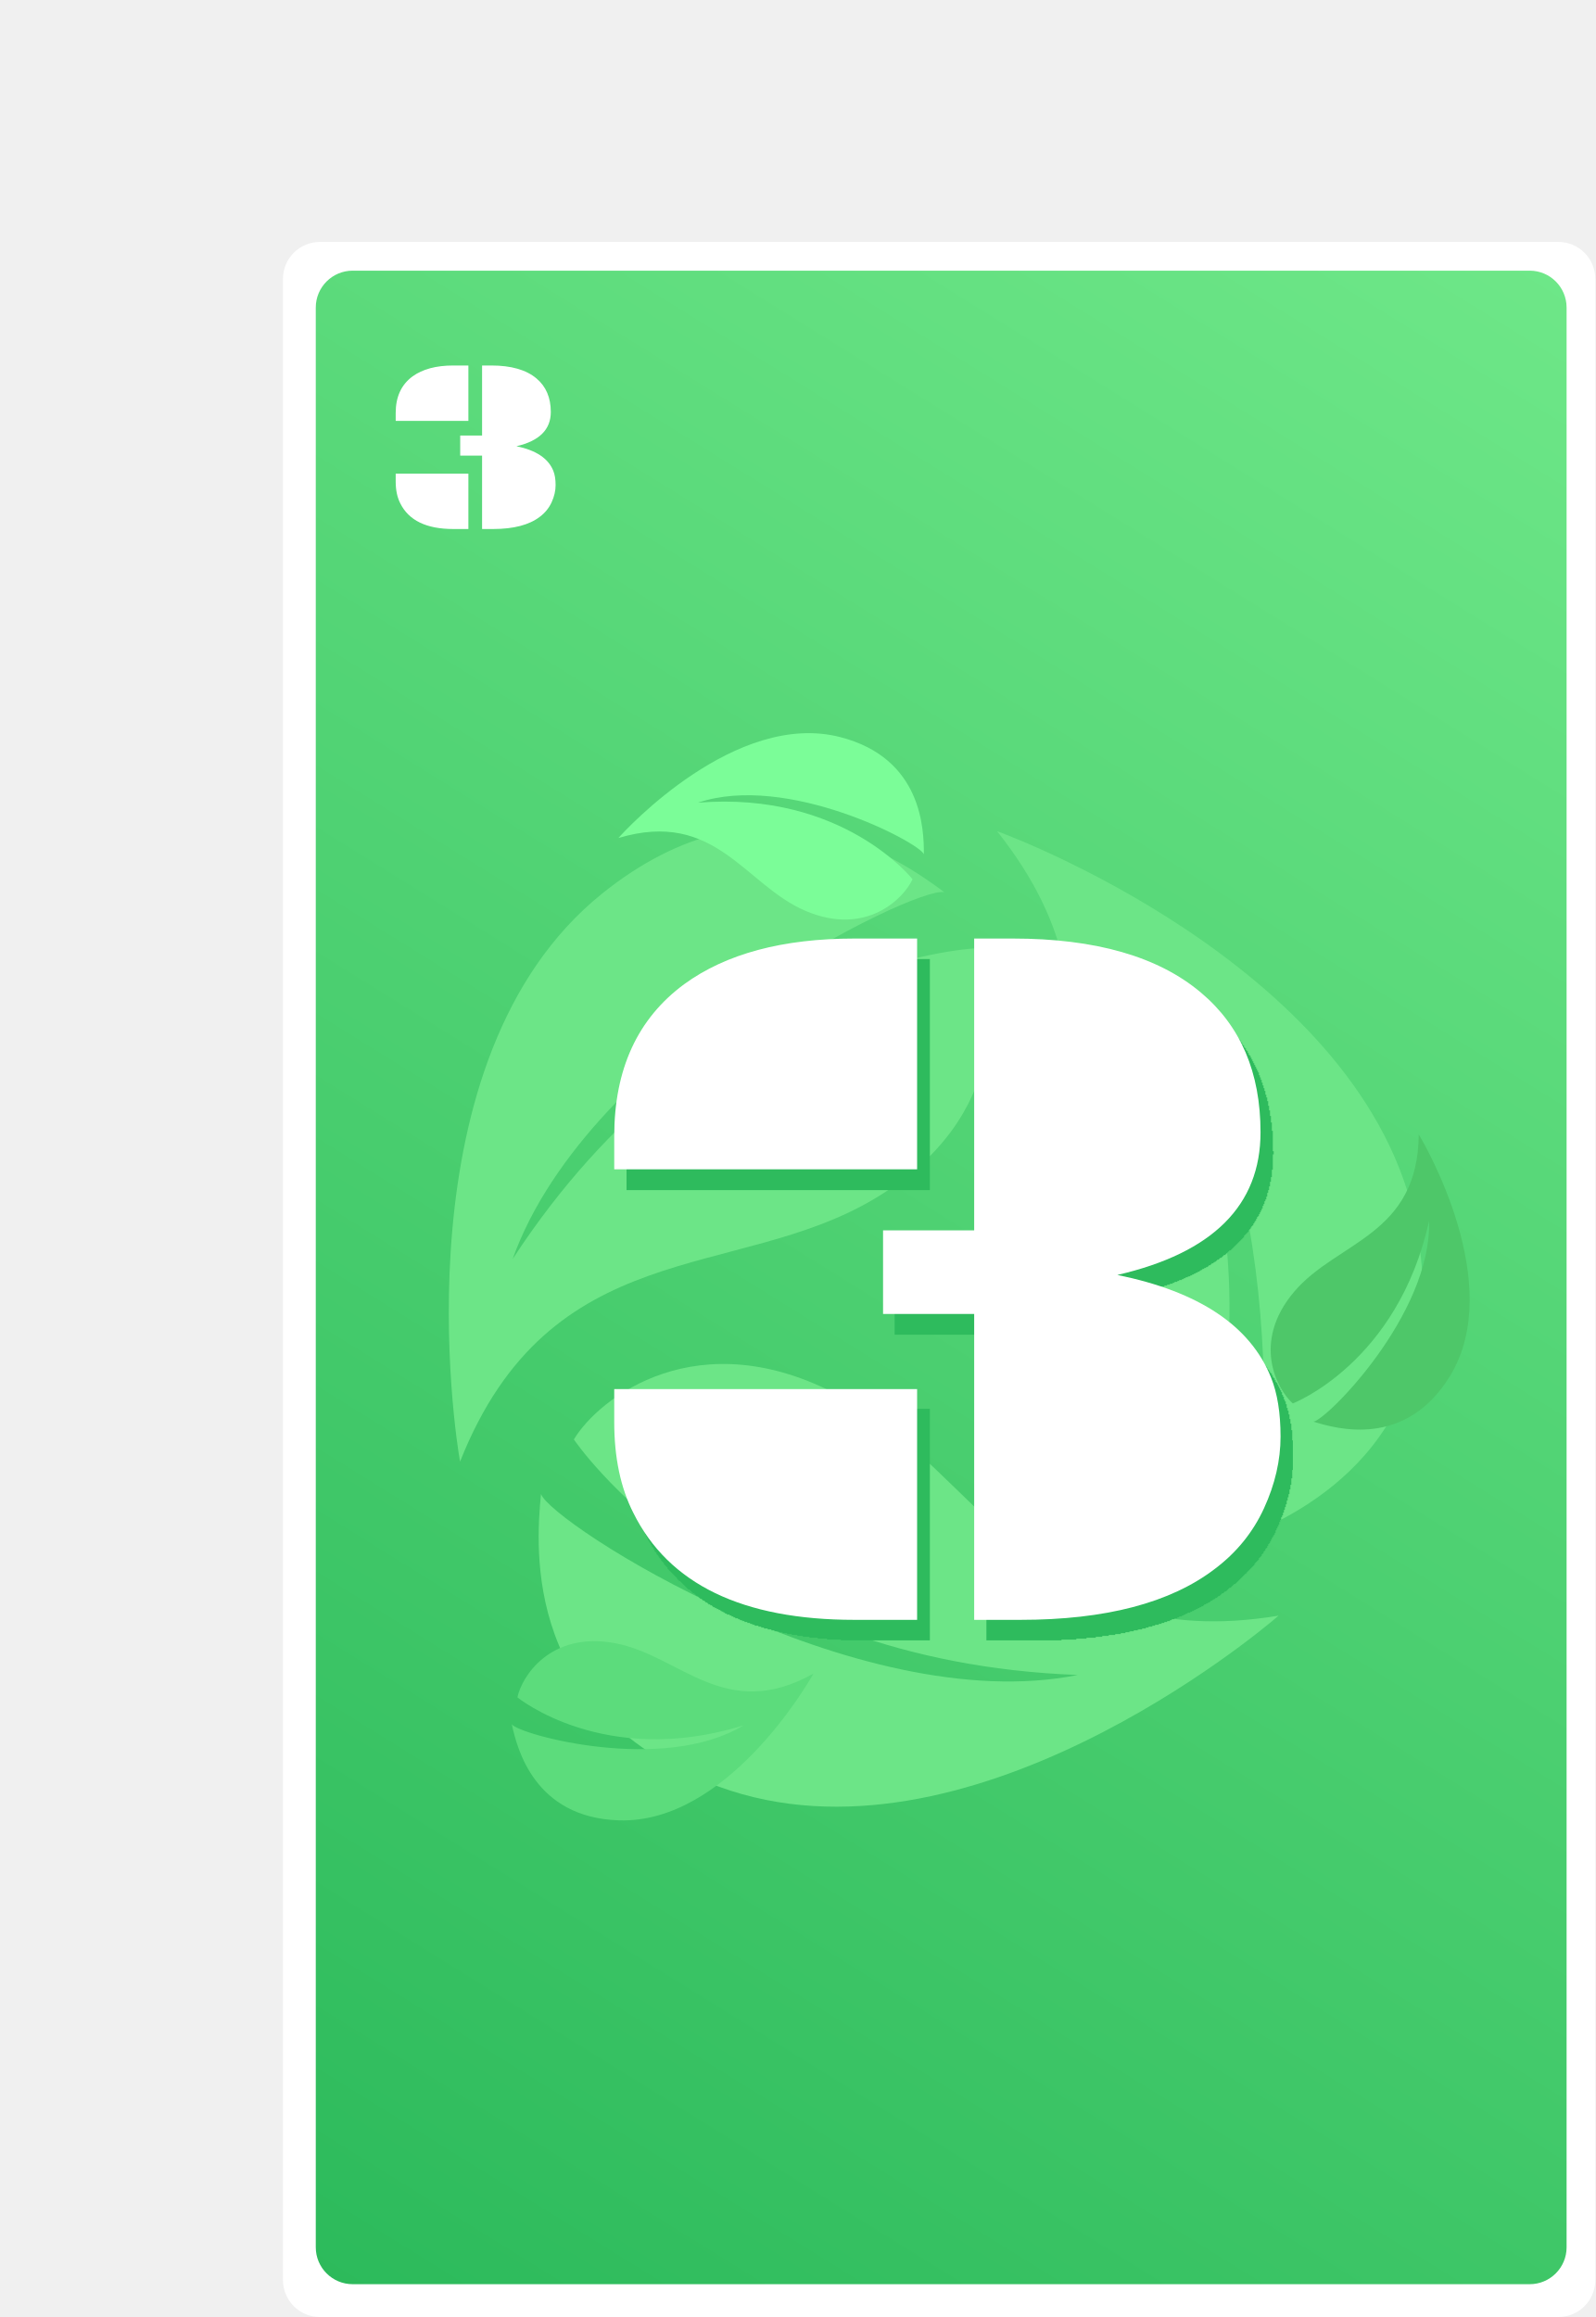
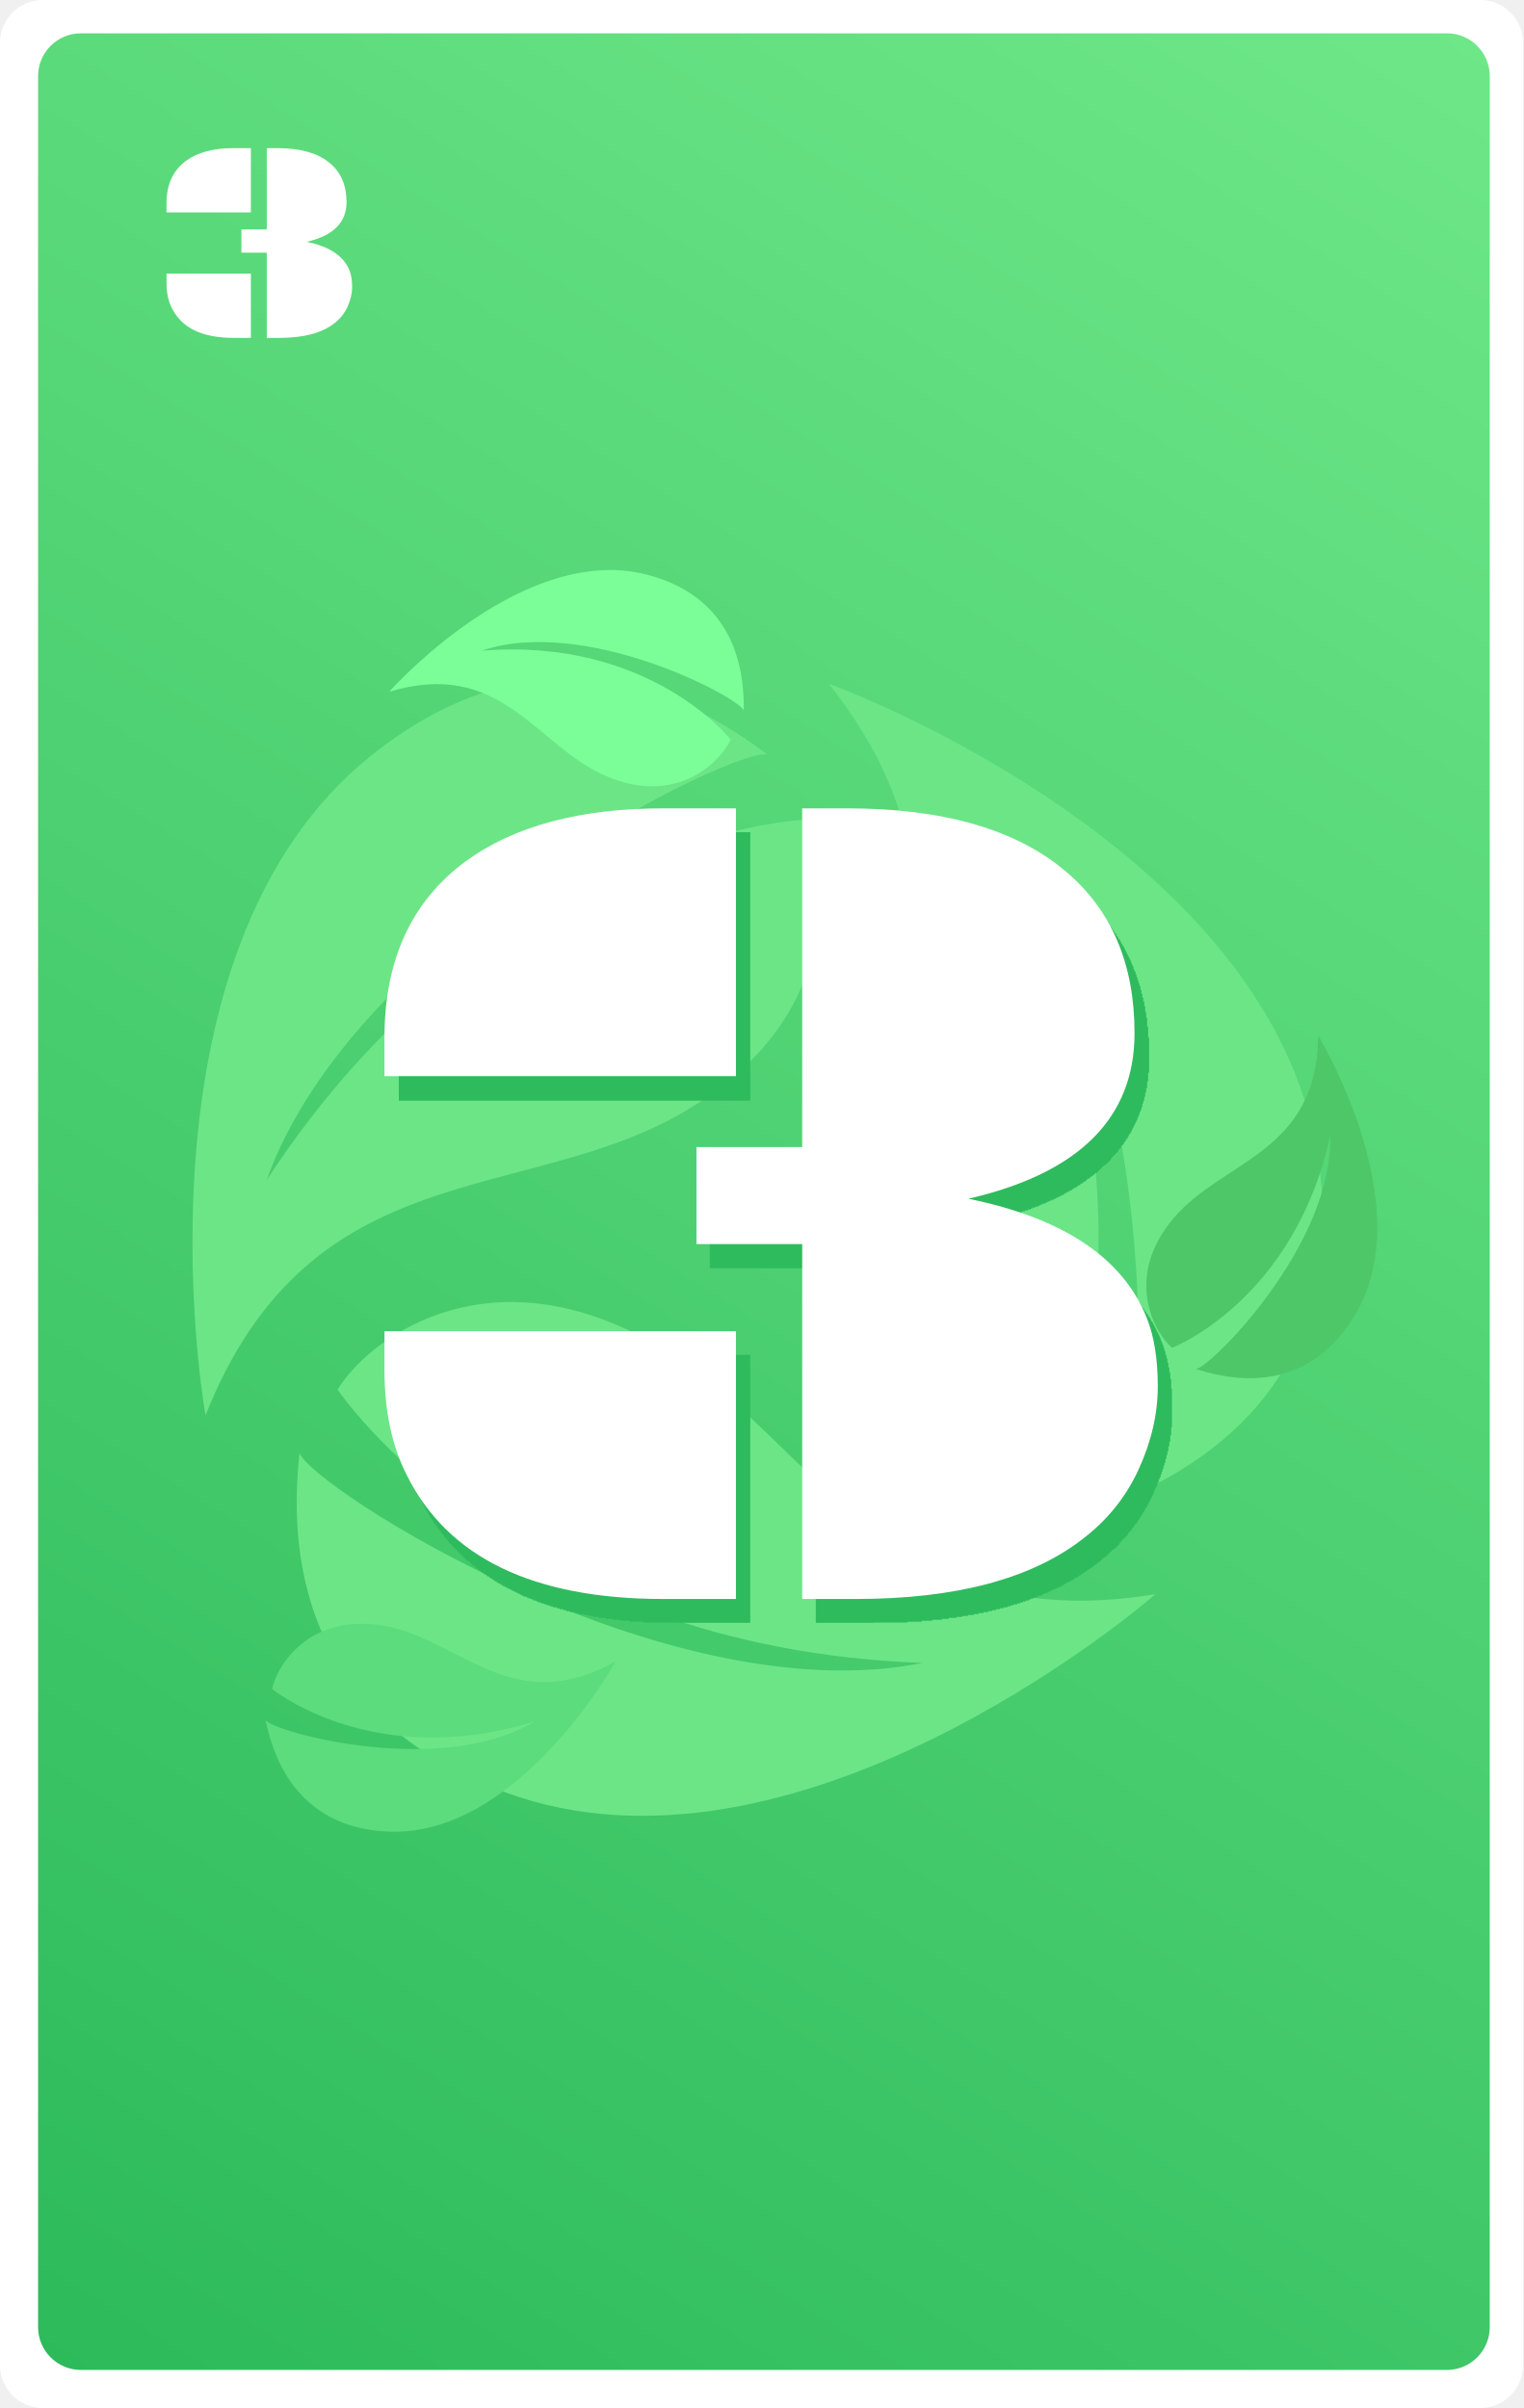
- <svg xmlns="http://www.w3.org/2000/svg" width="389" height="565" viewBox="0 0 389 565" fill="none">
-   <rect x="69" y="59" width="320" height="506" rx="9" fill="white" />
-   <rect x="77" y="66" width="305" height="491" rx="9" fill="url(#paint0_linear)" />
-   <path d="M345.844 301.777C335.884 238.4 249.284 204.882 243.141 202.698C280.319 249.583 247.73 282.692 248.222 322.076C248.714 361.459 277.263 373.389 288.98 373.784C288.98 373.784 318.762 315.67 279.544 238.476C315.337 280.549 309.451 369.097 304.495 374.335C317.096 368.884 353.703 351.783 345.844 301.777Z" fill="#6CE587" />
-   <path d="M146.749 217.961C96.809 258.233 111.006 350.003 112.18 356.415C134.241 300.794 179.2 312.5 213.077 292.41C246.955 272.321 243.037 241.628 237.529 231.279C237.529 231.279 172.308 234.49 125.004 307.011C143.588 254.992 223.248 215.883 230.261 217.561C219.247 209.364 186.153 186.185 146.749 217.961Z" fill="#6CE587" />
-   <path d="M175.282 435.674C235.525 457.733 306.869 398.293 311.76 393.983C252.722 403.725 239.597 359.161 204.926 340.473C170.256 321.784 145.967 340.952 139.934 351.004C139.934 351.004 176.282 405.252 262.809 408.44C208.65 419.308 134.094 371.176 131.92 364.3C130.568 377.963 127.748 418.269 175.282 435.674Z" fill="#6CE587" />
-   <path d="M204.866 179.736C179.455 173.207 152.623 202.255 150.793 204.348C174.5 197.266 181.552 215.778 196.405 222.111C211.258 228.445 220.434 219.015 222.511 214.398C222.511 214.398 205.618 192.862 170.206 195.733C191.88 188.407 224.124 205.441 225.273 208.29C225.303 202.351 224.916 184.887 204.866 179.736Z" fill="#7BFD98" />
-   <path d="M150.929 443.892C177.152 444.737 197.022 410.548 198.353 408.108C176.755 420.177 165.844 403.642 149.969 400.691C134.094 397.74 127.189 408.941 126.166 413.899C126.166 413.899 147.34 431.244 181.279 420.739C161.717 432.604 126.54 422.992 124.799 420.461C126.061 426.265 130.238 443.226 150.929 443.892Z" fill="#5CDC7C" />
-   <path d="M353.561 335.565C367.279 313.2 347.413 279.008 345.952 276.643C345.744 301.385 325.976 302.677 315.552 315.008C305.128 327.34 311.44 338.884 315.241 342.228C315.241 342.228 340.795 332.421 348.472 297.732C349.096 320.603 323.327 346.405 320.266 346.665C325.933 348.442 342.737 353.211 353.561 335.565Z" fill="#4EC769" />
+ <svg xmlns="http://www.w3.org/2000/svg" width="320" height="506" viewBox="0 0 320 506" fill="none">
+   <rect width="320" height="506" rx="9" fill="white" />
+   <rect x="8" y="7" width="305" height="491" rx="9" fill="url(#paint0_linear)" />
+   <path d="M276.844 242.777C266.884 179.4 180.284 145.882 174.141 143.698C211.319 190.583 178.73 223.692 179.222 263.076C179.714 302.459 208.263 314.389 219.98 314.784C219.98 314.784 249.762 256.67 210.544 179.476C246.337 221.549 240.451 310.097 235.495 315.335C248.096 309.884 284.703 292.783 276.844 242.777Z" fill="#6CE587" />
+   <path d="M77.749 158.961C27.809 199.233 42.006 291.003 43.181 297.415C65.241 241.794 110.2 253.5 144.077 233.41C177.955 213.321 174.037 182.628 168.529 172.279C168.529 172.279 103.308 175.49 56.004 248.011C74.588 195.992 154.248 156.883 161.261 158.561C150.247 150.364 117.153 127.185 77.749 158.961Z" fill="#6CE587" />
+   <path d="M106.282 376.674C166.525 398.733 237.869 339.293 242.76 334.983C183.722 344.725 170.597 300.161 135.926 281.473C101.256 262.784 76.967 281.952 70.933 292.004C70.933 292.004 107.282 346.252 193.809 349.44C139.65 360.308 65.094 312.176 62.92 305.3C61.568 318.963 58.748 359.269 106.282 376.674Z" fill="#6CE587" />
+   <path d="M135.866 120.736C110.455 114.207 83.623 143.255 81.793 145.348C105.5 138.266 112.552 156.778 127.405 163.111C142.258 169.445 151.434 160.015 153.511 155.398C153.511 155.398 136.618 133.862 101.206 136.733C122.88 129.407 155.124 146.441 156.273 149.29C156.303 143.351 155.916 125.887 135.866 120.736Z" fill="#7BFD98" />
+   <path d="M81.929 384.892C108.152 385.737 128.022 351.548 129.353 349.108C107.755 361.177 96.844 344.642 80.969 341.691C65.094 338.74 58.189 349.941 57.166 354.899C57.166 354.899 78.34 372.244 112.279 361.739C92.717 373.604 57.54 363.992 55.799 361.461C57.062 367.265 61.238 384.226 81.929 384.892Z" fill="#5CDC7C" />
+   <path d="M284.561 276.565C298.279 254.2 278.413 220.008 276.952 217.643C276.744 242.385 256.976 243.677 246.552 256.008C236.128 268.34 242.44 279.884 246.241 283.228C246.241 283.228 271.795 273.421 279.472 238.732C280.096 261.603 254.327 287.405 251.266 287.665C256.933 289.442 273.737 294.211 284.561 276.565Z" fill="#4EC769" />
  <g filter="url(#filter0_d)">
-     <path d="M237.545 320.415H215.328V300.029H237.545V228.862H246.944C267.127 228.862 282.426 233.257 292.843 242.046C302.527 250.184 307.369 261.536 307.369 276.104C307.369 293.926 295.732 305.522 272.457 310.894C292.395 314.963 304.887 323.304 309.933 335.918C311.479 339.743 312.252 344.544 312.252 350.322C312.252 356.1 310.909 361.919 308.224 367.778C305.538 373.638 301.55 378.561 296.261 382.549C285.437 390.85 269.609 395 248.775 395H237.545V320.415ZM149.776 277.08C149.776 260.723 155.473 248.353 166.866 239.971C177.039 232.565 190.873 228.862 208.37 228.862H223.629V285.137H149.776V277.08ZM149.776 338.726H223.629V395H208.37C181.026 395 163.041 386.292 154.415 368.877C151.323 362.773 149.776 355.409 149.776 346.782V338.726Z" fill="white" />
+     <path d="M168.545 261.415H146.328V241.029H168.545V169.862H177.944C198.127 169.862 213.426 174.257 223.843 183.046C233.527 191.184 238.369 202.536 238.369 217.104C238.369 234.926 226.732 246.522 203.457 251.894C223.395 255.963 235.887 264.304 240.933 276.918C242.479 280.743 243.252 285.544 243.252 291.322C243.252 297.1 241.909 302.919 239.224 308.778C236.538 314.638 232.55 319.561 227.261 323.549C216.437 331.85 200.609 336 179.775 336H168.545V261.415ZM80.776 218.08C80.776 201.723 86.473 189.353 97.866 180.971C108.039 173.565 121.873 169.862 139.37 169.862H154.629V226.137H80.776V218.08ZM80.776 279.726H154.629V336H139.37C112.026 336 94.041 327.292 85.415 309.877C82.323 303.773 80.776 296.409 80.776 287.782V279.726Z" fill="white" />
  </g>
-   <path d="M117.551 111.1H112.219V106.207H117.551V89.127H119.807C124.65 89.127 128.322 90.182 130.822 92.291C133.146 94.244 134.309 96.969 134.309 100.465C134.309 104.742 131.516 107.525 125.93 108.814C130.715 109.791 133.713 111.793 134.924 114.82C135.295 115.738 135.48 116.891 135.48 118.277C135.48 119.664 135.158 121.061 134.514 122.467C133.869 123.873 132.912 125.055 131.643 126.012C129.045 128.004 125.246 129 120.246 129H117.551V111.1ZM96.486 100.699C96.486 96.773 97.853 93.805 100.588 91.793C103.029 90.016 106.35 89.127 110.549 89.127H114.211V102.633H96.486V100.699ZM96.486 115.494H114.211V129H110.549C103.986 129 99.67 126.91 97.6 122.73C96.857 121.266 96.486 119.498 96.486 117.428V115.494Z" fill="white" />
+   <path d="M56.051 53.1H50.719V48.207H56.051V31.127H58.307C63.15 31.127 66.822 32.182 69.322 34.291C71.647 36.244 72.809 38.969 72.809 42.465C72.809 46.742 70.016 49.525 64.43 50.815C69.215 51.791 72.213 53.793 73.424 56.82C73.795 57.738 73.981 58.891 73.981 60.277C73.981 61.664 73.658 63.06 73.014 64.467C72.369 65.873 71.412 67.055 70.143 68.012C67.545 70.004 63.746 71 58.746 71H56.051V53.1ZM34.986 42.699C34.986 38.773 36.353 35.805 39.088 33.793C41.529 32.016 44.85 31.127 49.049 31.127H52.711V44.633H34.986V42.699ZM34.986 57.494H52.711V71H49.049C42.486 71 38.17 68.91 36.1 64.731C35.357 63.266 34.986 61.498 34.986 59.428V57.494Z" fill="white" />
  <defs>
-     <filter id="filter0_d" x="149.776" y="228.862" width="165.476" height="171.138" filterUnits="userSpaceOnUse" color-interpolation-filters="sRGB">
+     <filter id="filter0_d" x="80.776" y="169.862" width="165.476" height="171.138" filterUnits="userSpaceOnUse" color-interpolation-filters="sRGB">
      <feFlood flood-opacity="0" result="BackgroundImageFix" />
      <feColorMatrix in="SourceAlpha" type="matrix" values="0 0 0 0 0 0 0 0 0 0 0 0 0 0 0 0 0 0 127 0" />
      <feOffset dx="3" dy="5" />
      <feColorMatrix type="matrix" values="0 0 0 0 0.18 0 0 0 0 0.733 0 0 0 0 0.365 0 0 0 1 0" />
      <feBlend mode="normal" in2="BackgroundImageFix" result="effect1_dropShadow" />
      <feBlend mode="normal" in="SourceGraphic" in2="effect1_dropShadow" result="shape" />
    </filter>
-     <linearGradient id="paint0_linear" x1="382" y1="66" x2="77" y2="557" gradientUnits="userSpaceOnUse">
+     <linearGradient id="paint0_linear" x1="313" y1="7" x2="8" y2="498" gradientUnits="userSpaceOnUse">
      <stop stop-color="#6EE788" />
      <stop offset="1" stop-color="#2CBA5B" />
    </linearGradient>
  </defs>
</svg>
